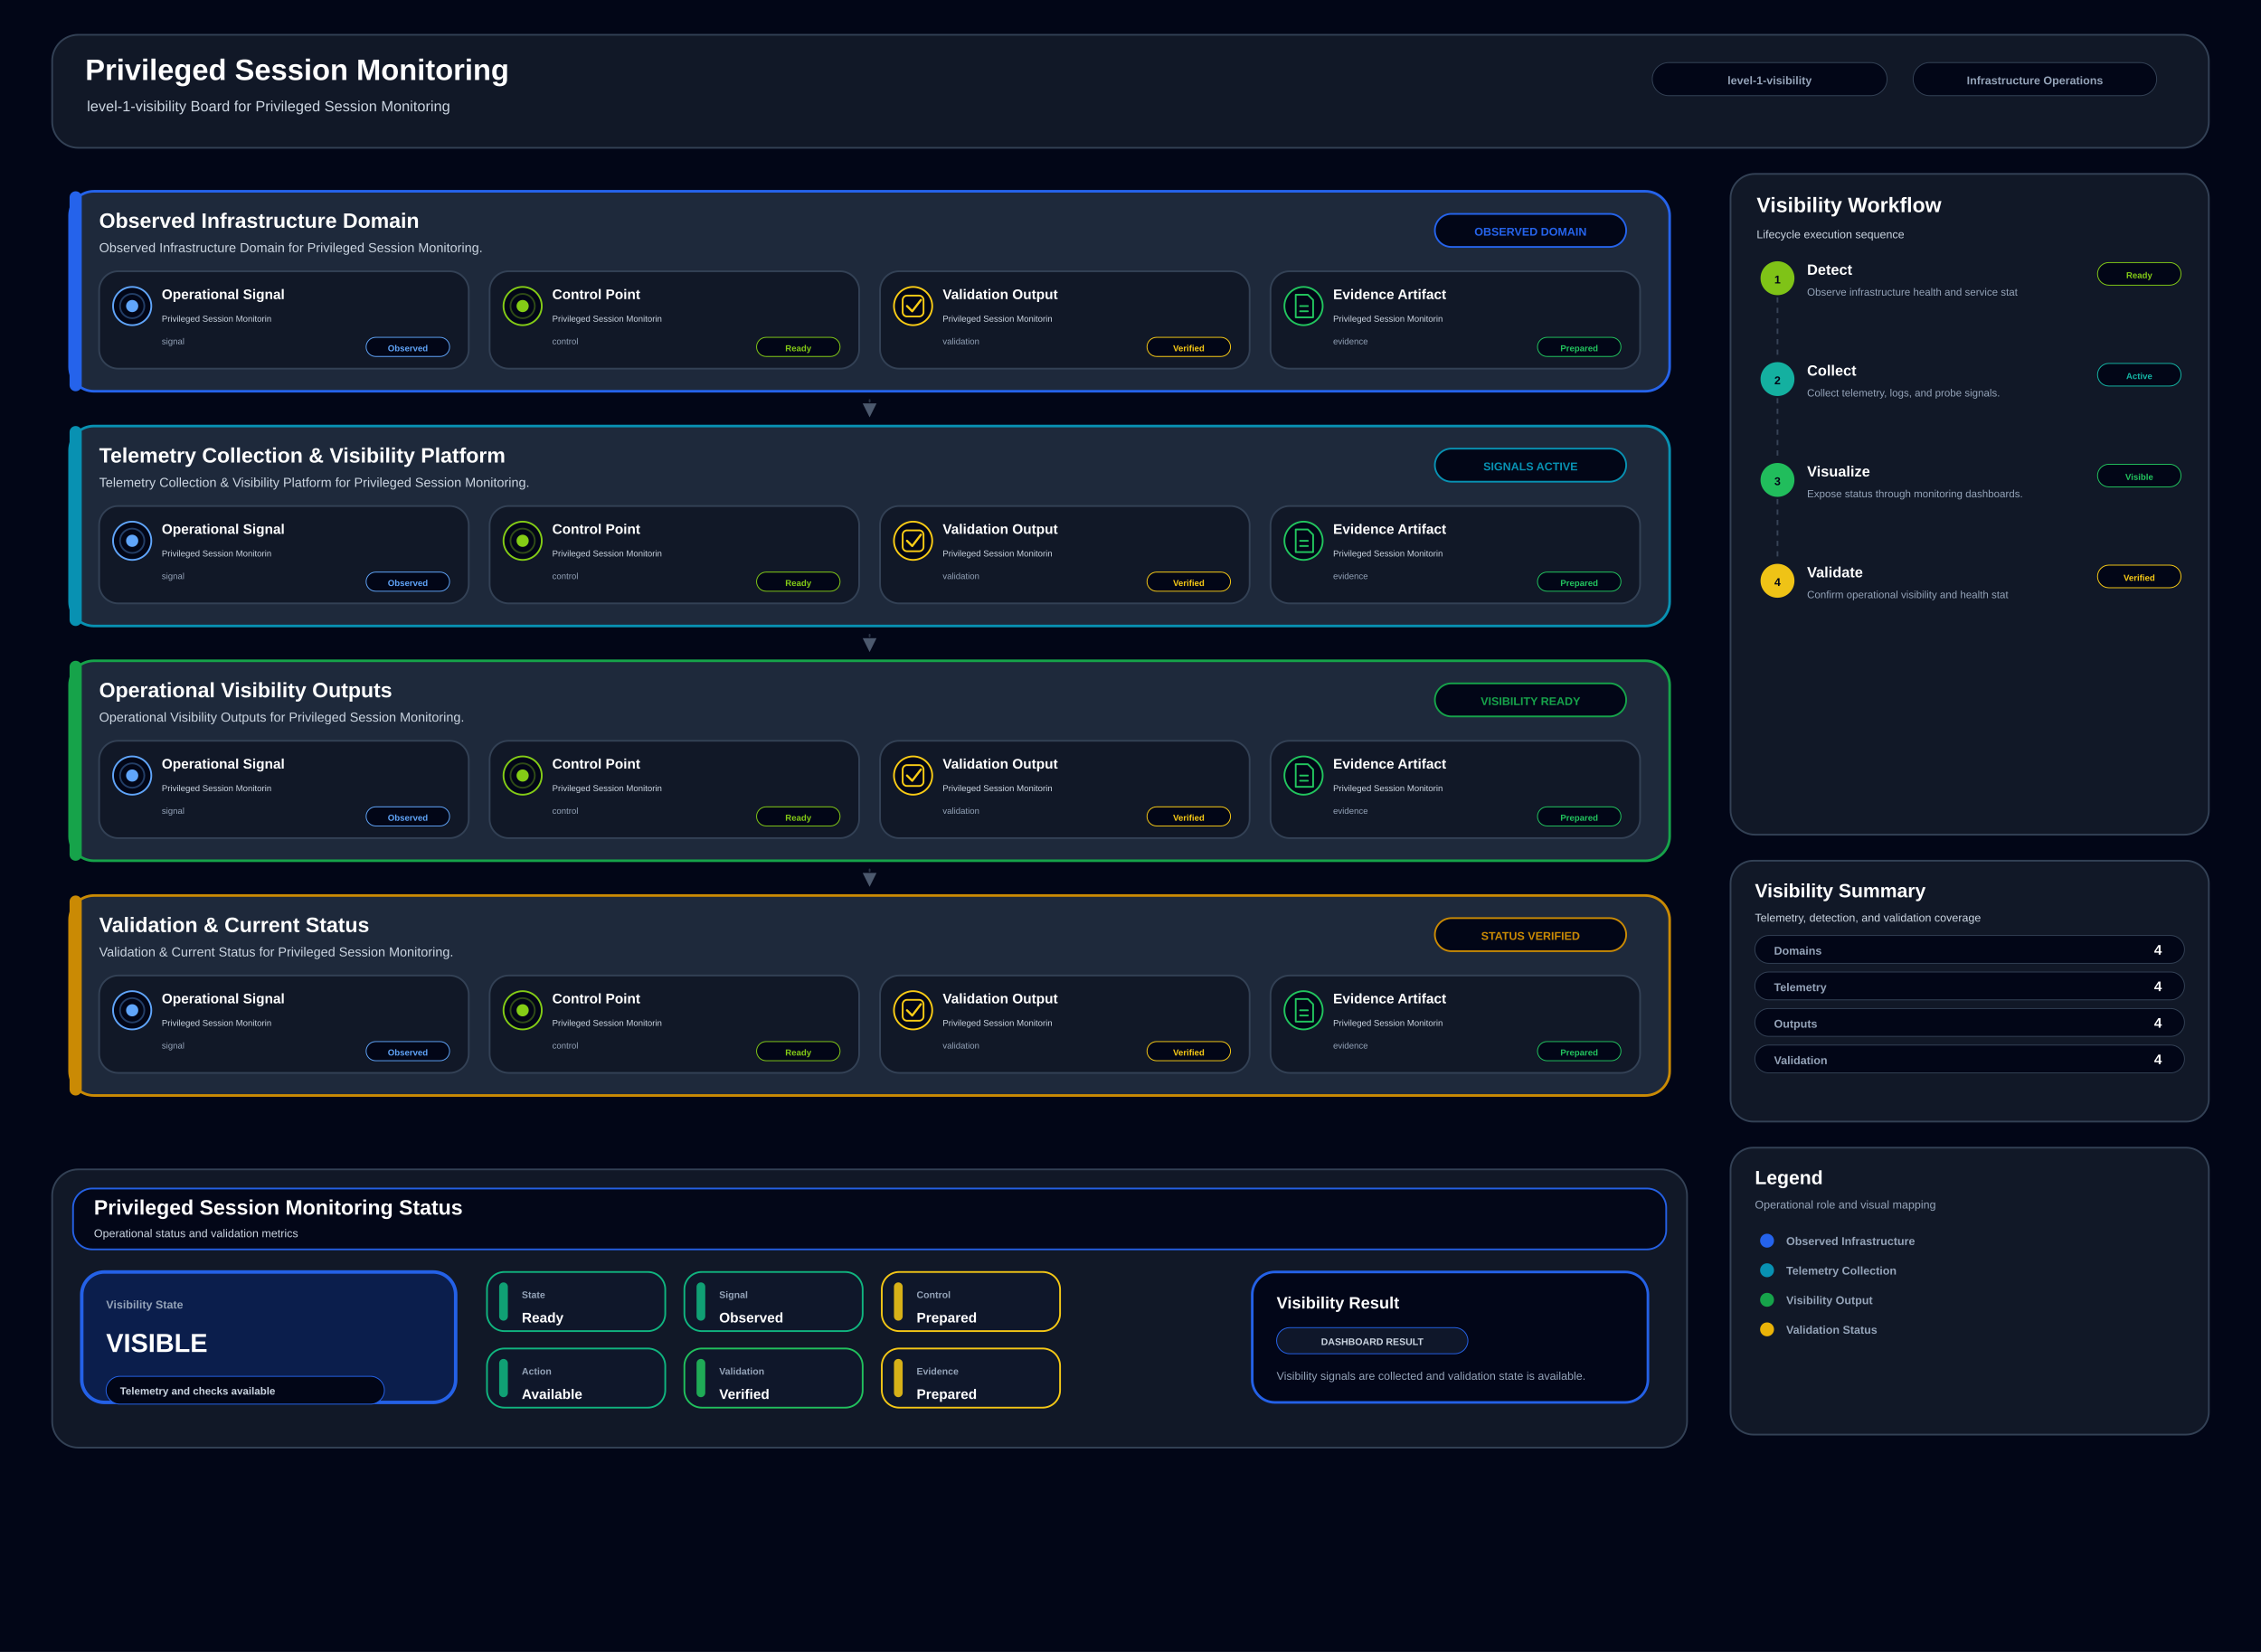
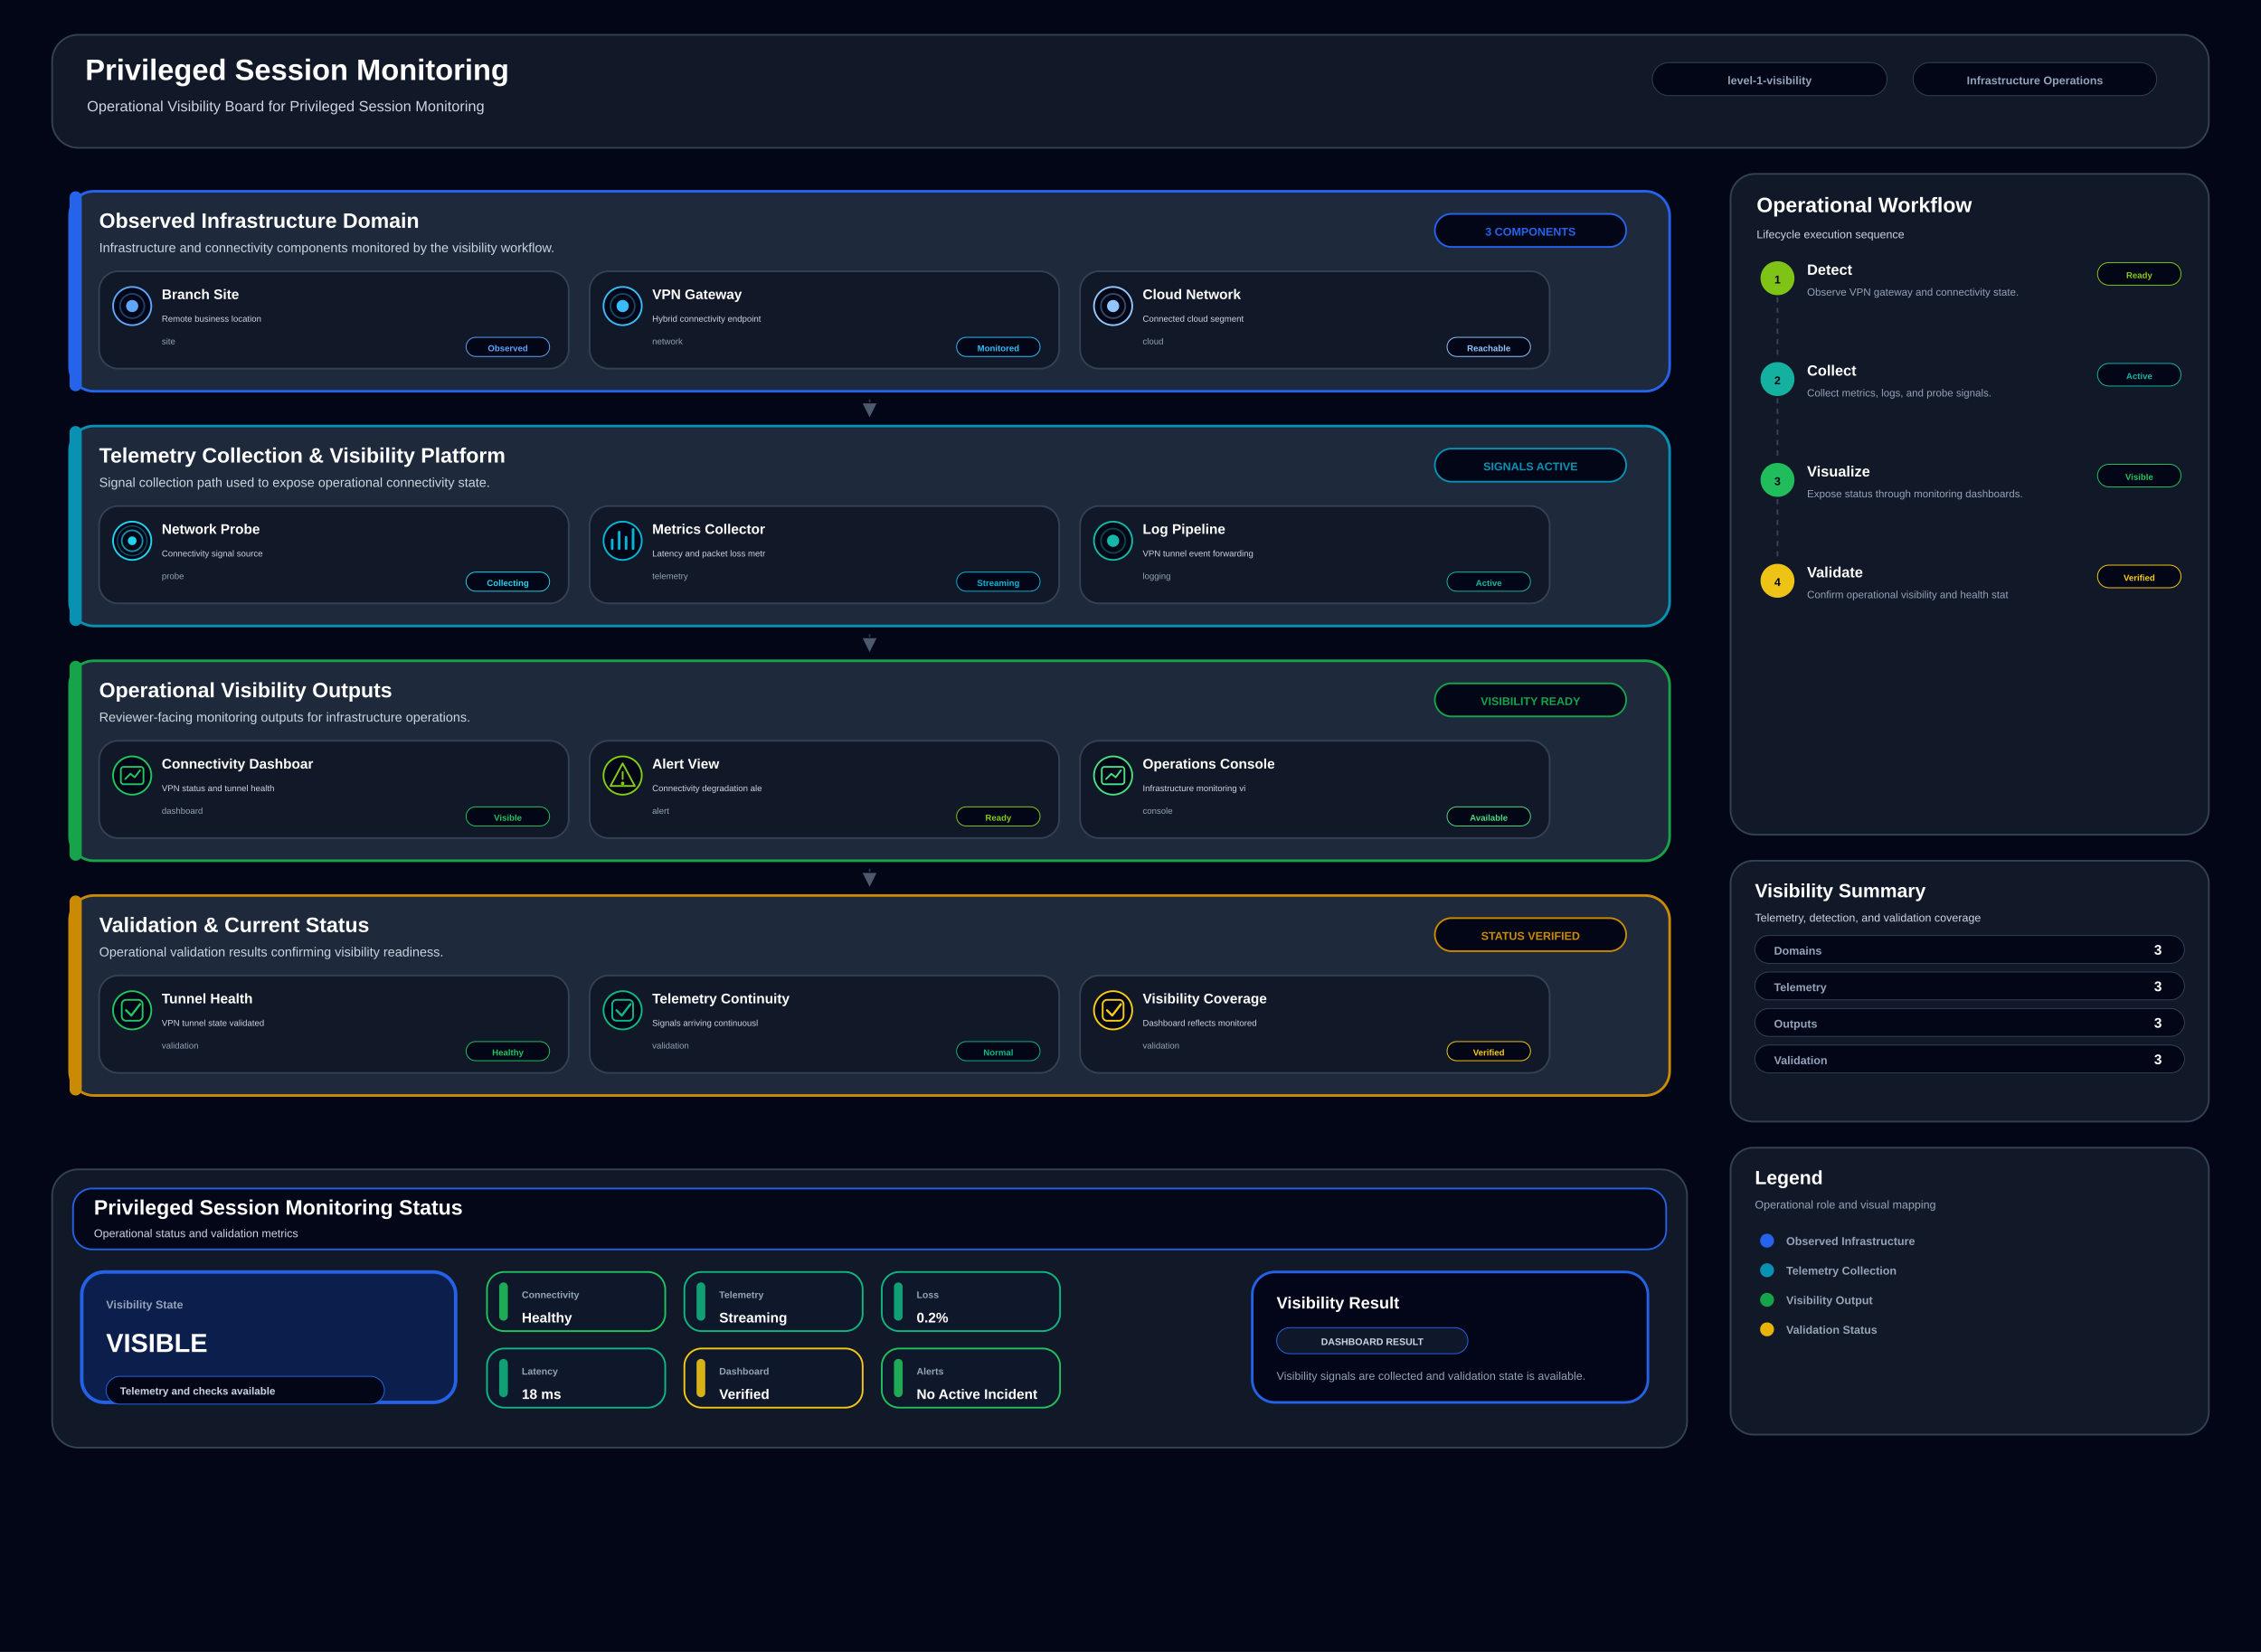
<svg xmlns="http://www.w3.org/2000/svg" width="2600" height="1900" viewBox="0 0 2600 1900" font-family="Arial, Helvetica, sans-serif">
  <style>text { font-family: Arial, Helvetica, sans-serif; letter-spacing: normal; word-spacing: normal; text-rendering: optimizeLegibility; font-kerning: normal; }</style>
  <style>text { font-family: Arial, Helvetica, sans-serif; letter-spacing: normal; word-spacing: normal; text-rendering: optimizeLegibility; font-kerning: normal; }</style>
  <rect width="2600" height="1900" fill="#020617" />
  <rect x="60" y="40" width="2480" height="130" rx="30" fill="#111827" stroke="#334155" stroke-width="2" />
  <text x="98" y="92" fill="#ffffff" font-size="34" font-weight="bold">Privileged Session Monitoring</text>
-   <text x="100" y="128" fill="#cbd5e1" font-size="17">level-1-visibility Board for Privileged Session Monitoring</text>
+   <text x="100" y="128" fill="#cbd5e1" font-size="17">Operational Visibility Board for Privileged Session Monitoring</text>
  <rect x="1900" y="72" width="270" height="38" rx="19" fill="#020617" stroke="#334155" stroke-width="1" />
  <text x="2035" y="97" fill="#94a3b8" font-size="13" text-anchor="middle" font-weight="bold">level-1-visibility</text>
  <rect x="2200" y="72" width="280" height="38" rx="19" fill="#020617" stroke="#334155" stroke-width="1" />
  <text x="2340" y="97" fill="#94a3b8" font-size="13" text-anchor="middle" font-weight="bold">Infrastructure Operations</text>
  <rect x="80" y="220" width="1840" height="230" rx="28" fill="#1e293b" stroke="#2563eb" stroke-width="3" />
  <rect x="80" y="220" width="14" height="230" rx="7" fill="#2563eb" />
  <text x="114" y="262" fill="#ffffff" font-size="24" font-weight="bold">Observed Infrastructure Domain</text>
-   <text x="114" y="290" fill="#cbd5e1" font-size="15">Observed Infrastructure Domain for Privileged Session Monitoring.</text>
+   <text x="114" y="290" fill="#cbd5e1" font-size="15">Infrastructure and connectivity components monitored by the visibility workflow.</text>
  <rect x="1650" y="246" width="220" height="38" rx="19" fill="#020617" stroke="#2563eb" stroke-width="2" />
-   <text x="1760" y="271" fill="#2563eb" font-size="13" text-anchor="middle" font-weight="bold">OBSERVED DOMAIN</text>
-   <rect x="114" y="312" width="425" height="112" rx="22" fill="#111827" stroke="#334155" stroke-width="2" />
+   <text x="1760" y="271" fill="#2563eb" font-size="13" text-anchor="middle" font-weight="bold">3 COMPONENTS</text>
+   <rect x="114" y="312" width="540" height="112" rx="22" fill="#111827" stroke="#334155" stroke-width="2" />
  <circle cx="152" cy="352" r="22" fill="#020617" stroke="#60a5fa" stroke-width="2" />
  <circle cx="152" cy="352" r="7" fill="#60a5fa" />
  <circle cx="152" cy="352" r="14" fill="none" stroke="#60a5fa" stroke-width="2" opacity="0.35" />
-   <text x="186" y="344" fill="#ffffff" font-size="16" font-weight="bold">Operational Signal</text>
-   <text x="186" y="370" fill="#cbd5e1" font-size="10">Privileged Session Monitorin</text>
-   <text x="186" y="396" fill="#94a3b8" font-size="10">signal</text>
-   <rect x="421" y="388" width="96" height="22" rx="11" fill="#020617" stroke="#60a5fa" stroke-width="1" />
-   <text x="469" y="404" fill="#60a5fa" font-size="10" text-anchor="middle" font-weight="bold">Observed</text>
-   <rect x="563" y="312" width="425" height="112" rx="22" fill="#111827" stroke="#334155" stroke-width="2" />
-   <circle cx="601" cy="352" r="22" fill="#020617" stroke="#84cc16" stroke-width="2" />
-   <circle cx="601" cy="352" r="7" fill="#84cc16" />
-   <circle cx="601" cy="352" r="14" fill="none" stroke="#84cc16" stroke-width="2" opacity="0.35" />
-   <text x="635" y="344" fill="#ffffff" font-size="16" font-weight="bold">Control Point</text>
-   <text x="635" y="370" fill="#cbd5e1" font-size="10">Privileged Session Monitorin</text>
-   <text x="635" y="396" fill="#94a3b8" font-size="10">control</text>
-   <rect x="870" y="388" width="96" height="22" rx="11" fill="#020617" stroke="#84cc16" stroke-width="1" />
-   <text x="918" y="404" fill="#84cc16" font-size="10" text-anchor="middle" font-weight="bold">Ready</text>
-   <rect x="1012" y="312" width="425" height="112" rx="22" fill="#111827" stroke="#334155" stroke-width="2" />
-   <circle cx="1050" cy="352" r="22" fill="#020617" stroke="#facc15" stroke-width="2" />
-   <rect x="1038" y="340" width="24" height="24" rx="5" fill="none" stroke="#facc15" stroke-width="2" />
-   <polyline points="1043,352 1049,358 1059,345" fill="none" stroke="#facc15" stroke-width="2.5" stroke-linecap="round" stroke-linejoin="round" />
-   <text x="1084" y="344" fill="#ffffff" font-size="16" font-weight="bold">Validation Output</text>
-   <text x="1084" y="370" fill="#cbd5e1" font-size="10">Privileged Session Monitorin</text>
-   <text x="1084" y="396" fill="#94a3b8" font-size="10">validation</text>
-   <rect x="1319" y="388" width="96" height="22" rx="11" fill="#020617" stroke="#facc15" stroke-width="1" />
-   <text x="1367" y="404" fill="#facc15" font-size="10" text-anchor="middle" font-weight="bold">Verified</text>
-   <rect x="1461" y="312" width="425" height="112" rx="22" fill="#111827" stroke="#334155" stroke-width="2" />
-   <circle cx="1499" cy="352" r="22" fill="#020617" stroke="#22c55e" stroke-width="2" />
-   <polygon points="1490,339 1504,339 1510,345 1510,365 1490,365" fill="none" stroke="#22c55e" stroke-width="2" stroke-linejoin="round" />
-   <line x1="1495" y1="352" x2="1504" y2="352" stroke="#22c55e" stroke-width="2" stroke-linecap="round" />
-   <line x1="1495" y1="358" x2="1504" y2="358" stroke="#22c55e" stroke-width="2" stroke-linecap="round" />
-   <text x="1533" y="344" fill="#ffffff" font-size="16" font-weight="bold">Evidence Artifact</text>
-   <text x="1533" y="370" fill="#cbd5e1" font-size="10">Privileged Session Monitorin</text>
-   <text x="1533" y="396" fill="#94a3b8" font-size="10">evidence</text>
-   <rect x="1768" y="388" width="96" height="22" rx="11" fill="#020617" stroke="#22c55e" stroke-width="1" />
-   <text x="1816" y="404" fill="#22c55e" font-size="10" text-anchor="middle" font-weight="bold">Prepared</text>
+   <text x="186" y="344" fill="#ffffff" font-size="16" font-weight="bold">Branch Site</text>
+   <text x="186" y="370" fill="#cbd5e1" font-size="10">Remote business location</text>
+   <text x="186" y="396" fill="#94a3b8" font-size="10">site</text>
+   <rect x="536" y="388" width="96" height="22" rx="11" fill="#020617" stroke="#60a5fa" stroke-width="1" />
+   <text x="584" y="404" fill="#60a5fa" font-size="10" text-anchor="middle" font-weight="bold">Observed</text>
+   <rect x="678" y="312" width="540" height="112" rx="22" fill="#111827" stroke="#334155" stroke-width="2" />
+   <circle cx="716" cy="352" r="22" fill="#020617" stroke="#38bdf8" stroke-width="2" />
+   <circle cx="716" cy="352" r="7" fill="#38bdf8" />
+   <circle cx="716" cy="352" r="14" fill="none" stroke="#38bdf8" stroke-width="2" opacity="0.35" />
+   <text x="750" y="344" fill="#ffffff" font-size="16" font-weight="bold">VPN Gateway</text>
+   <text x="750" y="370" fill="#cbd5e1" font-size="10">Hybrid connectivity endpoint</text>
+   <text x="750" y="396" fill="#94a3b8" font-size="10">network</text>
+   <rect x="1100" y="388" width="96" height="22" rx="11" fill="#020617" stroke="#38bdf8" stroke-width="1" />
+   <text x="1148" y="404" fill="#38bdf8" font-size="10" text-anchor="middle" font-weight="bold">Monitored</text>
+   <rect x="1242" y="312" width="540" height="112" rx="22" fill="#111827" stroke="#334155" stroke-width="2" />
+   <circle cx="1280" cy="352" r="22" fill="#020617" stroke="#93c5fd" stroke-width="2" />
+   <circle cx="1280" cy="352" r="7" fill="#93c5fd" />
+   <circle cx="1280" cy="352" r="14" fill="none" stroke="#93c5fd" stroke-width="2" opacity="0.35" />
+   <text x="1314" y="344" fill="#ffffff" font-size="16" font-weight="bold">Cloud Network</text>
+   <text x="1314" y="370" fill="#cbd5e1" font-size="10">Connected cloud segment</text>
+   <text x="1314" y="396" fill="#94a3b8" font-size="10">cloud</text>
+   <rect x="1664" y="388" width="96" height="22" rx="11" fill="#020617" stroke="#93c5fd" stroke-width="1" />
+   <text x="1712" y="404" fill="#93c5fd" font-size="10" text-anchor="middle" font-weight="bold">Reachable</text>
  <rect x="80" y="490" width="1840" height="230" rx="28" fill="#1e293b" stroke="#0891b2" stroke-width="3" />
  <rect x="80" y="490" width="14" height="230" rx="7" fill="#0891b2" />
  <text x="114" y="532" fill="#ffffff" font-size="24" font-weight="bold">Telemetry Collection &amp; Visibility Platform</text>
-   <text x="114" y="560" fill="#cbd5e1" font-size="15">Telemetry Collection &amp; Visibility Platform for Privileged Session Monitoring.</text>
+   <text x="114" y="560" fill="#cbd5e1" font-size="15">Signal collection path used to expose operational connectivity state.</text>
  <rect x="1650" y="516" width="220" height="38" rx="19" fill="#020617" stroke="#0891b2" stroke-width="2" />
  <text x="1760" y="541" fill="#0891b2" font-size="13" text-anchor="middle" font-weight="bold">SIGNALS ACTIVE</text>
-   <rect x="114" y="582" width="425" height="112" rx="22" fill="#111827" stroke="#334155" stroke-width="2" />
-   <circle cx="152" cy="622" r="22" fill="#020617" stroke="#60a5fa" stroke-width="2" />
-   <circle cx="152" cy="622" r="7" fill="#60a5fa" />
-   <circle cx="152" cy="622" r="14" fill="none" stroke="#60a5fa" stroke-width="2" opacity="0.35" />
-   <text x="186" y="614" fill="#ffffff" font-size="16" font-weight="bold">Operational Signal</text>
-   <text x="186" y="640" fill="#cbd5e1" font-size="10">Privileged Session Monitorin</text>
-   <text x="186" y="666" fill="#94a3b8" font-size="10">signal</text>
-   <rect x="421" y="658" width="96" height="22" rx="11" fill="#020617" stroke="#60a5fa" stroke-width="1" />
-   <text x="469" y="674" fill="#60a5fa" font-size="10" text-anchor="middle" font-weight="bold">Observed</text>
-   <rect x="563" y="582" width="425" height="112" rx="22" fill="#111827" stroke="#334155" stroke-width="2" />
-   <circle cx="601" cy="622" r="22" fill="#020617" stroke="#84cc16" stroke-width="2" />
-   <circle cx="601" cy="622" r="7" fill="#84cc16" />
-   <circle cx="601" cy="622" r="14" fill="none" stroke="#84cc16" stroke-width="2" opacity="0.35" />
-   <text x="635" y="614" fill="#ffffff" font-size="16" font-weight="bold">Control Point</text>
-   <text x="635" y="640" fill="#cbd5e1" font-size="10">Privileged Session Monitorin</text>
-   <text x="635" y="666" fill="#94a3b8" font-size="10">control</text>
-   <rect x="870" y="658" width="96" height="22" rx="11" fill="#020617" stroke="#84cc16" stroke-width="1" />
-   <text x="918" y="674" fill="#84cc16" font-size="10" text-anchor="middle" font-weight="bold">Ready</text>
-   <rect x="1012" y="582" width="425" height="112" rx="22" fill="#111827" stroke="#334155" stroke-width="2" />
-   <circle cx="1050" cy="622" r="22" fill="#020617" stroke="#facc15" stroke-width="2" />
-   <rect x="1038" y="610" width="24" height="24" rx="5" fill="none" stroke="#facc15" stroke-width="2" />
-   <polyline points="1043,622 1049,628 1059,615" fill="none" stroke="#facc15" stroke-width="2.5" stroke-linecap="round" stroke-linejoin="round" />
-   <text x="1084" y="614" fill="#ffffff" font-size="16" font-weight="bold">Validation Output</text>
-   <text x="1084" y="640" fill="#cbd5e1" font-size="10">Privileged Session Monitorin</text>
-   <text x="1084" y="666" fill="#94a3b8" font-size="10">validation</text>
-   <rect x="1319" y="658" width="96" height="22" rx="11" fill="#020617" stroke="#facc15" stroke-width="1" />
-   <text x="1367" y="674" fill="#facc15" font-size="10" text-anchor="middle" font-weight="bold">Verified</text>
-   <rect x="1461" y="582" width="425" height="112" rx="22" fill="#111827" stroke="#334155" stroke-width="2" />
-   <circle cx="1499" cy="622" r="22" fill="#020617" stroke="#22c55e" stroke-width="2" />
-   <polygon points="1490,609 1504,609 1510,615 1510,635 1490,635" fill="none" stroke="#22c55e" stroke-width="2" stroke-linejoin="round" />
-   <line x1="1495" y1="622" x2="1504" y2="622" stroke="#22c55e" stroke-width="2" stroke-linecap="round" />
-   <line x1="1495" y1="628" x2="1504" y2="628" stroke="#22c55e" stroke-width="2" stroke-linecap="round" />
-   <text x="1533" y="614" fill="#ffffff" font-size="16" font-weight="bold">Evidence Artifact</text>
-   <text x="1533" y="640" fill="#cbd5e1" font-size="10">Privileged Session Monitorin</text>
-   <text x="1533" y="666" fill="#94a3b8" font-size="10">evidence</text>
-   <rect x="1768" y="658" width="96" height="22" rx="11" fill="#020617" stroke="#22c55e" stroke-width="1" />
-   <text x="1816" y="674" fill="#22c55e" font-size="10" text-anchor="middle" font-weight="bold">Prepared</text>
+   <rect x="114" y="582" width="540" height="112" rx="22" fill="#111827" stroke="#334155" stroke-width="2" />
+   <circle cx="152" cy="622" r="22" fill="#020617" stroke="#22d3ee" stroke-width="2" />
+   <circle cx="152" cy="622" r="5" fill="#22d3ee" />
+   <circle cx="152" cy="622" r="12" fill="none" stroke="#22d3ee" stroke-width="2" opacity="0.65" />
+   <circle cx="152" cy="622" r="17" fill="none" stroke="#22d3ee" stroke-width="1.5" opacity="0.35" />
+   <text x="186" y="614" fill="#ffffff" font-size="16" font-weight="bold">Network Probe</text>
+   <text x="186" y="640" fill="#cbd5e1" font-size="10">Connectivity signal source</text>
+   <text x="186" y="666" fill="#94a3b8" font-size="10">probe</text>
+   <rect x="536" y="658" width="96" height="22" rx="11" fill="#020617" stroke="#22d3ee" stroke-width="1" />
+   <text x="584" y="674" fill="#22d3ee" font-size="10" text-anchor="middle" font-weight="bold">Collecting</text>
+   <rect x="678" y="582" width="540" height="112" rx="22" fill="#111827" stroke="#334155" stroke-width="2" />
+   <circle cx="716" cy="622" r="22" fill="#020617" stroke="#06b6d4" stroke-width="2" />
+   <line x1="704" y1="631" x2="704" y2="621" stroke="#06b6d4" stroke-width="3" stroke-linecap="round" />
+   <line x1="712" y1="631" x2="712" y2="612" stroke="#06b6d4" stroke-width="3" stroke-linecap="round" />
+   <line x1="720" y1="631" x2="720" y2="618" stroke="#06b6d4" stroke-width="3" stroke-linecap="round" />
+   <line x1="728" y1="631" x2="728" y2="609" stroke="#06b6d4" stroke-width="3" stroke-linecap="round" />
+   <text x="750" y="614" fill="#ffffff" font-size="16" font-weight="bold">Metrics Collector</text>
+   <text x="750" y="640" fill="#cbd5e1" font-size="10">Latency and packet loss metr</text>
+   <text x="750" y="666" fill="#94a3b8" font-size="10">telemetry</text>
+   <rect x="1100" y="658" width="96" height="22" rx="11" fill="#020617" stroke="#06b6d4" stroke-width="1" />
+   <text x="1148" y="674" fill="#06b6d4" font-size="10" text-anchor="middle" font-weight="bold">Streaming</text>
+   <rect x="1242" y="582" width="540" height="112" rx="22" fill="#111827" stroke="#334155" stroke-width="2" />
+   <circle cx="1280" cy="622" r="22" fill="#020617" stroke="#14b8a6" stroke-width="2" />
+   <circle cx="1280" cy="622" r="7" fill="#14b8a6" />
+   <circle cx="1280" cy="622" r="14" fill="none" stroke="#14b8a6" stroke-width="2" opacity="0.35" />
+   <text x="1314" y="614" fill="#ffffff" font-size="16" font-weight="bold">Log Pipeline</text>
+   <text x="1314" y="640" fill="#cbd5e1" font-size="10">VPN tunnel event forwarding</text>
+   <text x="1314" y="666" fill="#94a3b8" font-size="10">logging</text>
+   <rect x="1664" y="658" width="96" height="22" rx="11" fill="#020617" stroke="#14b8a6" stroke-width="1" />
+   <text x="1712" y="674" fill="#14b8a6" font-size="10" text-anchor="middle" font-weight="bold">Active</text>
  <rect x="80" y="760" width="1840" height="230" rx="28" fill="#1e293b" stroke="#16a34a" stroke-width="3" />
  <rect x="80" y="760" width="14" height="230" rx="7" fill="#16a34a" />
  <text x="114" y="802" fill="#ffffff" font-size="24" font-weight="bold">Operational Visibility Outputs</text>
-   <text x="114" y="830" fill="#cbd5e1" font-size="15">Operational Visibility Outputs for Privileged Session Monitoring.</text>
+   <text x="114" y="830" fill="#cbd5e1" font-size="15">Reviewer-facing monitoring outputs for infrastructure operations.</text>
  <rect x="1650" y="786" width="220" height="38" rx="19" fill="#020617" stroke="#16a34a" stroke-width="2" />
  <text x="1760" y="811" fill="#16a34a" font-size="13" text-anchor="middle" font-weight="bold">VISIBILITY READY</text>
-   <rect x="114" y="852" width="425" height="112" rx="22" fill="#111827" stroke="#334155" stroke-width="2" />
-   <circle cx="152" cy="892" r="22" fill="#020617" stroke="#60a5fa" stroke-width="2" />
-   <circle cx="152" cy="892" r="7" fill="#60a5fa" />
-   <circle cx="152" cy="892" r="14" fill="none" stroke="#60a5fa" stroke-width="2" opacity="0.35" />
-   <text x="186" y="884" fill="#ffffff" font-size="16" font-weight="bold">Operational Signal</text>
-   <text x="186" y="910" fill="#cbd5e1" font-size="10">Privileged Session Monitorin</text>
-   <text x="186" y="936" fill="#94a3b8" font-size="10">signal</text>
-   <rect x="421" y="928" width="96" height="22" rx="11" fill="#020617" stroke="#60a5fa" stroke-width="1" />
-   <text x="469" y="944" fill="#60a5fa" font-size="10" text-anchor="middle" font-weight="bold">Observed</text>
-   <rect x="563" y="852" width="425" height="112" rx="22" fill="#111827" stroke="#334155" stroke-width="2" />
-   <circle cx="601" cy="892" r="22" fill="#020617" stroke="#84cc16" stroke-width="2" />
-   <circle cx="601" cy="892" r="7" fill="#84cc16" />
-   <circle cx="601" cy="892" r="14" fill="none" stroke="#84cc16" stroke-width="2" opacity="0.35" />
-   <text x="635" y="884" fill="#ffffff" font-size="16" font-weight="bold">Control Point</text>
-   <text x="635" y="910" fill="#cbd5e1" font-size="10">Privileged Session Monitorin</text>
-   <text x="635" y="936" fill="#94a3b8" font-size="10">control</text>
-   <rect x="870" y="928" width="96" height="22" rx="11" fill="#020617" stroke="#84cc16" stroke-width="1" />
-   <text x="918" y="944" fill="#84cc16" font-size="10" text-anchor="middle" font-weight="bold">Ready</text>
-   <rect x="1012" y="852" width="425" height="112" rx="22" fill="#111827" stroke="#334155" stroke-width="2" />
-   <circle cx="1050" cy="892" r="22" fill="#020617" stroke="#facc15" stroke-width="2" />
-   <rect x="1038" y="880" width="24" height="24" rx="5" fill="none" stroke="#facc15" stroke-width="2" />
-   <polyline points="1043,892 1049,898 1059,885" fill="none" stroke="#facc15" stroke-width="2.5" stroke-linecap="round" stroke-linejoin="round" />
-   <text x="1084" y="884" fill="#ffffff" font-size="16" font-weight="bold">Validation Output</text>
-   <text x="1084" y="910" fill="#cbd5e1" font-size="10">Privileged Session Monitorin</text>
-   <text x="1084" y="936" fill="#94a3b8" font-size="10">validation</text>
-   <rect x="1319" y="928" width="96" height="22" rx="11" fill="#020617" stroke="#facc15" stroke-width="1" />
-   <text x="1367" y="944" fill="#facc15" font-size="10" text-anchor="middle" font-weight="bold">Verified</text>
-   <rect x="1461" y="852" width="425" height="112" rx="22" fill="#111827" stroke="#334155" stroke-width="2" />
-   <circle cx="1499" cy="892" r="22" fill="#020617" stroke="#22c55e" stroke-width="2" />
-   <polygon points="1490,879 1504,879 1510,885 1510,905 1490,905" fill="none" stroke="#22c55e" stroke-width="2" stroke-linejoin="round" />
-   <line x1="1495" y1="892" x2="1504" y2="892" stroke="#22c55e" stroke-width="2" stroke-linecap="round" />
-   <line x1="1495" y1="898" x2="1504" y2="898" stroke="#22c55e" stroke-width="2" stroke-linecap="round" />
-   <text x="1533" y="884" fill="#ffffff" font-size="16" font-weight="bold">Evidence Artifact</text>
-   <text x="1533" y="910" fill="#cbd5e1" font-size="10">Privileged Session Monitorin</text>
-   <text x="1533" y="936" fill="#94a3b8" font-size="10">evidence</text>
-   <rect x="1768" y="928" width="96" height="22" rx="11" fill="#020617" stroke="#22c55e" stroke-width="1" />
-   <text x="1816" y="944" fill="#22c55e" font-size="10" text-anchor="middle" font-weight="bold">Prepared</text>
+   <rect x="114" y="852" width="540" height="112" rx="22" fill="#111827" stroke="#334155" stroke-width="2" />
+   <circle cx="152" cy="892" r="22" fill="#020617" stroke="#22c55e" stroke-width="2" />
+   <rect x="139" y="882" width="26" height="20" rx="3" fill="none" stroke="#22c55e" stroke-width="2" />
+   <polyline points="144,896 150,890 155,894 161,886" fill="none" stroke="#22c55e" stroke-width="2" stroke-linecap="round" stroke-linejoin="round" />
+   <text x="186" y="884" fill="#ffffff" font-size="16" font-weight="bold">Connectivity Dashboar</text>
+   <text x="186" y="910" fill="#cbd5e1" font-size="10">VPN status and tunnel health</text>
+   <text x="186" y="936" fill="#94a3b8" font-size="10">dashboard</text>
+   <rect x="536" y="928" width="96" height="22" rx="11" fill="#020617" stroke="#22c55e" stroke-width="1" />
+   <text x="584" y="944" fill="#22c55e" font-size="10" text-anchor="middle" font-weight="bold">Visible</text>
+   <rect x="678" y="852" width="540" height="112" rx="22" fill="#111827" stroke="#334155" stroke-width="2" />
+   <circle cx="716" cy="892" r="22" fill="#020617" stroke="#84cc16" stroke-width="2" />
+   <polygon points="716,878 730,904 702,904" fill="none" stroke="#84cc16" stroke-width="2" stroke-linejoin="round" />
+   <line x1="716" y1="888" x2="716" y2="896" stroke="#84cc16" stroke-width="2" stroke-linecap="round" />
+   <circle cx="716" cy="901" r="2" fill="#84cc16" />
+   <text x="750" y="884" fill="#ffffff" font-size="16" font-weight="bold">Alert View</text>
+   <text x="750" y="910" fill="#cbd5e1" font-size="10">Connectivity degradation ale</text>
+   <text x="750" y="936" fill="#94a3b8" font-size="10">alert</text>
+   <rect x="1100" y="928" width="96" height="22" rx="11" fill="#020617" stroke="#84cc16" stroke-width="1" />
+   <text x="1148" y="944" fill="#84cc16" font-size="10" text-anchor="middle" font-weight="bold">Ready</text>
+   <rect x="1242" y="852" width="540" height="112" rx="22" fill="#111827" stroke="#334155" stroke-width="2" />
+   <circle cx="1280" cy="892" r="22" fill="#020617" stroke="#4ade80" stroke-width="2" />
+   <rect x="1267" y="882" width="26" height="20" rx="3" fill="none" stroke="#4ade80" stroke-width="2" />
+   <polyline points="1272,896 1278,890 1283,894 1289,886" fill="none" stroke="#4ade80" stroke-width="2" stroke-linecap="round" stroke-linejoin="round" />
+   <text x="1314" y="884" fill="#ffffff" font-size="16" font-weight="bold">Operations Console</text>
+   <text x="1314" y="910" fill="#cbd5e1" font-size="10">Infrastructure monitoring vi</text>
+   <text x="1314" y="936" fill="#94a3b8" font-size="10">console</text>
+   <rect x="1664" y="928" width="96" height="22" rx="11" fill="#020617" stroke="#4ade80" stroke-width="1" />
+   <text x="1712" y="944" fill="#4ade80" font-size="10" text-anchor="middle" font-weight="bold">Available</text>
  <rect x="80" y="1030" width="1840" height="230" rx="28" fill="#1e293b" stroke="#ca8a04" stroke-width="3" />
  <rect x="80" y="1030" width="14" height="230" rx="7" fill="#ca8a04" />
  <text x="114" y="1072" fill="#ffffff" font-size="24" font-weight="bold">Validation &amp; Current Status</text>
-   <text x="114" y="1100" fill="#cbd5e1" font-size="15">Validation &amp; Current Status for Privileged Session Monitoring.</text>
+   <text x="114" y="1100" fill="#cbd5e1" font-size="15">Operational validation results confirming visibility readiness.</text>
  <rect x="1650" y="1056" width="220" height="38" rx="19" fill="#020617" stroke="#ca8a04" stroke-width="2" />
  <text x="1760" y="1081" fill="#ca8a04" font-size="13" text-anchor="middle" font-weight="bold">STATUS VERIFIED</text>
-   <rect x="114" y="1122" width="425" height="112" rx="22" fill="#111827" stroke="#334155" stroke-width="2" />
-   <circle cx="152" cy="1162" r="22" fill="#020617" stroke="#60a5fa" stroke-width="2" />
-   <circle cx="152" cy="1162" r="7" fill="#60a5fa" />
-   <circle cx="152" cy="1162" r="14" fill="none" stroke="#60a5fa" stroke-width="2" opacity="0.35" />
-   <text x="186" y="1154" fill="#ffffff" font-size="16" font-weight="bold">Operational Signal</text>
-   <text x="186" y="1180" fill="#cbd5e1" font-size="10">Privileged Session Monitorin</text>
-   <text x="186" y="1206" fill="#94a3b8" font-size="10">signal</text>
-   <rect x="421" y="1198" width="96" height="22" rx="11" fill="#020617" stroke="#60a5fa" stroke-width="1" />
-   <text x="469" y="1214" fill="#60a5fa" font-size="10" text-anchor="middle" font-weight="bold">Observed</text>
-   <rect x="563" y="1122" width="425" height="112" rx="22" fill="#111827" stroke="#334155" stroke-width="2" />
-   <circle cx="601" cy="1162" r="22" fill="#020617" stroke="#84cc16" stroke-width="2" />
-   <circle cx="601" cy="1162" r="7" fill="#84cc16" />
-   <circle cx="601" cy="1162" r="14" fill="none" stroke="#84cc16" stroke-width="2" opacity="0.35" />
-   <text x="635" y="1154" fill="#ffffff" font-size="16" font-weight="bold">Control Point</text>
-   <text x="635" y="1180" fill="#cbd5e1" font-size="10">Privileged Session Monitorin</text>
-   <text x="635" y="1206" fill="#94a3b8" font-size="10">control</text>
-   <rect x="870" y="1198" width="96" height="22" rx="11" fill="#020617" stroke="#84cc16" stroke-width="1" />
-   <text x="918" y="1214" fill="#84cc16" font-size="10" text-anchor="middle" font-weight="bold">Ready</text>
-   <rect x="1012" y="1122" width="425" height="112" rx="22" fill="#111827" stroke="#334155" stroke-width="2" />
-   <circle cx="1050" cy="1162" r="22" fill="#020617" stroke="#facc15" stroke-width="2" />
-   <rect x="1038" y="1150" width="24" height="24" rx="5" fill="none" stroke="#facc15" stroke-width="2" />
-   <polyline points="1043,1162 1049,1168 1059,1155" fill="none" stroke="#facc15" stroke-width="2.5" stroke-linecap="round" stroke-linejoin="round" />
-   <text x="1084" y="1154" fill="#ffffff" font-size="16" font-weight="bold">Validation Output</text>
-   <text x="1084" y="1180" fill="#cbd5e1" font-size="10">Privileged Session Monitorin</text>
-   <text x="1084" y="1206" fill="#94a3b8" font-size="10">validation</text>
-   <rect x="1319" y="1198" width="96" height="22" rx="11" fill="#020617" stroke="#facc15" stroke-width="1" />
-   <text x="1367" y="1214" fill="#facc15" font-size="10" text-anchor="middle" font-weight="bold">Verified</text>
-   <rect x="1461" y="1122" width="425" height="112" rx="22" fill="#111827" stroke="#334155" stroke-width="2" />
-   <circle cx="1499" cy="1162" r="22" fill="#020617" stroke="#22c55e" stroke-width="2" />
-   <polygon points="1490,1149 1504,1149 1510,1155 1510,1175 1490,1175" fill="none" stroke="#22c55e" stroke-width="2" stroke-linejoin="round" />
-   <line x1="1495" y1="1162" x2="1504" y2="1162" stroke="#22c55e" stroke-width="2" stroke-linecap="round" />
-   <line x1="1495" y1="1168" x2="1504" y2="1168" stroke="#22c55e" stroke-width="2" stroke-linecap="round" />
-   <text x="1533" y="1154" fill="#ffffff" font-size="16" font-weight="bold">Evidence Artifact</text>
-   <text x="1533" y="1180" fill="#cbd5e1" font-size="10">Privileged Session Monitorin</text>
-   <text x="1533" y="1206" fill="#94a3b8" font-size="10">evidence</text>
-   <rect x="1768" y="1198" width="96" height="22" rx="11" fill="#020617" stroke="#22c55e" stroke-width="1" />
-   <text x="1816" y="1214" fill="#22c55e" font-size="10" text-anchor="middle" font-weight="bold">Prepared</text>
+   <rect x="114" y="1122" width="540" height="112" rx="22" fill="#111827" stroke="#334155" stroke-width="2" />
+   <circle cx="152" cy="1162" r="22" fill="#020617" stroke="#22c55e" stroke-width="2" />
+   <rect x="140" y="1150" width="24" height="24" rx="5" fill="none" stroke="#22c55e" stroke-width="2" />
+   <polyline points="145,1162 151,1168 161,1155" fill="none" stroke="#22c55e" stroke-width="2.5" stroke-linecap="round" stroke-linejoin="round" />
+   <text x="186" y="1154" fill="#ffffff" font-size="16" font-weight="bold">Tunnel Health</text>
+   <text x="186" y="1180" fill="#cbd5e1" font-size="10">VPN tunnel state validated</text>
+   <text x="186" y="1206" fill="#94a3b8" font-size="10">validation</text>
+   <rect x="536" y="1198" width="96" height="22" rx="11" fill="#020617" stroke="#22c55e" stroke-width="1" />
+   <text x="584" y="1214" fill="#22c55e" font-size="10" text-anchor="middle" font-weight="bold">Healthy</text>
+   <rect x="678" y="1122" width="540" height="112" rx="22" fill="#111827" stroke="#334155" stroke-width="2" />
+   <circle cx="716" cy="1162" r="22" fill="#020617" stroke="#10b981" stroke-width="2" />
+   <rect x="704" y="1150" width="24" height="24" rx="5" fill="none" stroke="#10b981" stroke-width="2" />
+   <polyline points="709,1162 715,1168 725,1155" fill="none" stroke="#10b981" stroke-width="2.5" stroke-linecap="round" stroke-linejoin="round" />
+   <text x="750" y="1154" fill="#ffffff" font-size="16" font-weight="bold">Telemetry Continuity</text>
+   <text x="750" y="1180" fill="#cbd5e1" font-size="10">Signals arriving continuousl</text>
+   <text x="750" y="1206" fill="#94a3b8" font-size="10">validation</text>
+   <rect x="1100" y="1198" width="96" height="22" rx="11" fill="#020617" stroke="#10b981" stroke-width="1" />
+   <text x="1148" y="1214" fill="#10b981" font-size="10" text-anchor="middle" font-weight="bold">Normal</text>
+   <rect x="1242" y="1122" width="540" height="112" rx="22" fill="#111827" stroke="#334155" stroke-width="2" />
+   <circle cx="1280" cy="1162" r="22" fill="#020617" stroke="#facc15" stroke-width="2" />
+   <rect x="1268" y="1150" width="24" height="24" rx="5" fill="none" stroke="#facc15" stroke-width="2" />
+   <polyline points="1273,1162 1279,1168 1289,1155" fill="none" stroke="#facc15" stroke-width="2.5" stroke-linecap="round" stroke-linejoin="round" />
+   <text x="1314" y="1154" fill="#ffffff" font-size="16" font-weight="bold">Visibility Coverage</text>
+   <text x="1314" y="1180" fill="#cbd5e1" font-size="10">Dashboard reflects monitored</text>
+   <text x="1314" y="1206" fill="#94a3b8" font-size="10">validation</text>
+   <rect x="1664" y="1198" width="96" height="22" rx="11" fill="#020617" stroke="#facc15" stroke-width="1" />
+   <text x="1712" y="1214" fill="#facc15" font-size="10" text-anchor="middle" font-weight="bold">Verified</text>
  <line x1="1000.0" y1="460" x2="1000.0" y2="462" stroke="#475569" stroke-width="2" stroke-linecap="round" stroke-dasharray="8 8" opacity="0.55" />
  <polygon points="992.0,464 1008.0,464 1000.0,480" fill="#64748b" opacity="0.75" />
  <line x1="1000.0" y1="730" x2="1000.0" y2="732" stroke="#475569" stroke-width="2" stroke-linecap="round" stroke-dasharray="8 8" opacity="0.55" />
  <polygon points="992.0,734 1008.0,734 1000.0,750" fill="#64748b" opacity="0.75" />
  <line x1="1000.0" y1="1000" x2="1000.0" y2="1002" stroke="#475569" stroke-width="2" stroke-linecap="round" stroke-dasharray="8 8" opacity="0.55" />
  <polygon points="992.0,1004 1008.0,1004 1000.0,1020" fill="#64748b" opacity="0.75" />
  <rect x="1990" y="200" width="550" height="760" rx="28" fill="#111827" stroke="#334155" stroke-width="2" />
-   <text x="2020" y="244" fill="#ffffff" font-size="24" font-weight="bold">Visibility Workflow</text>
+   <text x="2020" y="244" fill="#ffffff" font-size="24" font-weight="bold">Operational Workflow</text>
  <text x="2020" y="274" fill="#cbd5e1" font-size="13">Lifecycle execution sequence</text>
  <circle cx="2044" cy="320" r="18" fill="#84cc16" stroke="#84cc16" stroke-width="3" opacity="0.95" />
  <text x="2044" y="326" fill="#020617" font-size="13" text-anchor="middle" font-weight="bold">1</text>
  <text x="2078" y="316" fill="#ffffff" font-size="17" font-weight="bold">Detect</text>
-   <text x="2078" y="340" fill="#94a3b8" font-size="12">Observe infrastructure health and service stat</text>
+   <text x="2078" y="340" fill="#94a3b8" font-size="12">Observe VPN gateway and connectivity state.</text>
  <rect x="2412" y="302" width="96" height="26" rx="13" fill="#020617" stroke="#84cc16" stroke-width="1" />
  <text x="2460" y="320" fill="#84cc16" font-size="10" text-anchor="middle" font-weight="bold">Ready</text>
  <line x1="2044" y1="342" x2="2044" y2="412" stroke="#475569" stroke-width="2" stroke-dasharray="6 6" opacity="0.7" />
  <circle cx="2044" cy="436" r="18" fill="#14b8a6" stroke="#14b8a6" stroke-width="3" opacity="0.95" />
  <text x="2044" y="442" fill="#020617" font-size="13" text-anchor="middle" font-weight="bold">2</text>
  <text x="2078" y="432" fill="#ffffff" font-size="17" font-weight="bold">Collect</text>
-   <text x="2078" y="456" fill="#94a3b8" font-size="12">Collect telemetry, logs, and probe signals.</text>
+   <text x="2078" y="456" fill="#94a3b8" font-size="12">Collect metrics, logs, and probe signals.</text>
  <rect x="2412" y="418" width="96" height="26" rx="13" fill="#020617" stroke="#14b8a6" stroke-width="1" />
  <text x="2460" y="436" fill="#14b8a6" font-size="10" text-anchor="middle" font-weight="bold">Active</text>
  <line x1="2044" y1="458" x2="2044" y2="528" stroke="#475569" stroke-width="2" stroke-dasharray="6 6" opacity="0.7" />
  <circle cx="2044" cy="552" r="18" fill="#22c55e" stroke="#22c55e" stroke-width="3" opacity="0.95" />
  <text x="2044" y="558" fill="#020617" font-size="13" text-anchor="middle" font-weight="bold">3</text>
  <text x="2078" y="548" fill="#ffffff" font-size="17" font-weight="bold">Visualize</text>
  <text x="2078" y="572" fill="#94a3b8" font-size="12">Expose status through monitoring dashboards.</text>
  <rect x="2412" y="534" width="96" height="26" rx="13" fill="#020617" stroke="#22c55e" stroke-width="1" />
  <text x="2460" y="552" fill="#22c55e" font-size="10" text-anchor="middle" font-weight="bold">Visible</text>
  <line x1="2044" y1="574" x2="2044" y2="644" stroke="#475569" stroke-width="2" stroke-dasharray="6 6" opacity="0.7" />
  <circle cx="2044" cy="668" r="18" fill="#facc15" stroke="#facc15" stroke-width="3" opacity="0.95" />
  <text x="2044" y="674" fill="#020617" font-size="13" text-anchor="middle" font-weight="bold">4</text>
  <text x="2078" y="664" fill="#ffffff" font-size="17" font-weight="bold">Validate</text>
  <text x="2078" y="688" fill="#94a3b8" font-size="12">Confirm operational visibility and health stat</text>
  <rect x="2412" y="650" width="96" height="26" rx="13" fill="#020617" stroke="#facc15" stroke-width="1" />
  <text x="2460" y="668" fill="#facc15" font-size="10" text-anchor="middle" font-weight="bold">Verified</text>
  <rect x="1990" y="990" width="550" height="300" rx="26" fill="#111827" stroke="#334155" stroke-width="2" />
  <text x="2018" y="1032" fill="#ffffff" font-size="22" font-weight="bold">Visibility Summary</text>
  <text x="2018" y="1060" fill="#cbd5e1" font-size="13">Telemetry, detection, and validation coverage</text>
  <rect x="2018" y="1076" width="494" height="32" rx="16" fill="#020617" stroke="#334155" stroke-width="1" />
  <text x="2040" y="1098" fill="#94a3b8" font-size="13" font-weight="bold">Domains</text>
-   <text x="2486" y="1098" fill="#ffffff" font-size="16" text-anchor="end" font-weight="bold">4</text>
+   <text x="2486" y="1098" fill="#ffffff" font-size="16" text-anchor="end" font-weight="bold">3</text>
  <rect x="2018" y="1118" width="494" height="32" rx="16" fill="#020617" stroke="#334155" stroke-width="1" />
  <text x="2040" y="1140" fill="#94a3b8" font-size="13" font-weight="bold">Telemetry</text>
-   <text x="2486" y="1140" fill="#ffffff" font-size="16" text-anchor="end" font-weight="bold">4</text>
+   <text x="2486" y="1140" fill="#ffffff" font-size="16" text-anchor="end" font-weight="bold">3</text>
  <rect x="2018" y="1160" width="494" height="32" rx="16" fill="#020617" stroke="#334155" stroke-width="1" />
  <text x="2040" y="1182" fill="#94a3b8" font-size="13" font-weight="bold">Outputs</text>
-   <text x="2486" y="1182" fill="#ffffff" font-size="16" text-anchor="end" font-weight="bold">4</text>
+   <text x="2486" y="1182" fill="#ffffff" font-size="16" text-anchor="end" font-weight="bold">3</text>
  <rect x="2018" y="1202" width="494" height="32" rx="16" fill="#020617" stroke="#334155" stroke-width="1" />
  <text x="2040" y="1224" fill="#94a3b8" font-size="13" font-weight="bold">Validation</text>
-   <text x="2486" y="1224" fill="#ffffff" font-size="16" text-anchor="end" font-weight="bold">4</text>
+   <text x="2486" y="1224" fill="#ffffff" font-size="16" text-anchor="end" font-weight="bold">3</text>
  <rect x="60" y="1345" width="1880" height="320" rx="30" fill="#111827" stroke="#334155" stroke-width="2" />
  <rect x="84" y="1367" width="1832" height="70" rx="22" fill="#020617" stroke="#2563eb" stroke-width="2" opacity="0.96" />
  <text x="108" y="1397" fill="#ffffff" font-size="24" font-weight="bold">Privileged Session Monitoring Status</text>
  <text x="108" y="1423" fill="#cbd5e1" font-size="13">Operational status and validation metrics</text>
  <rect x="94" y="1463" width="430" height="150" rx="26" fill="#0b1f4d" stroke="#2563eb" stroke-width="4" opacity="0.98" />
  <text x="122" y="1505" fill="#94a3b8" font-size="13" font-weight="bold">Visibility State</text>
  <text x="122" y="1555" fill="#ffffff" font-size="30" font-weight="bold">VISIBLE</text>
  <rect x="122" y="1583" width="320" height="32" rx="16" fill="#020617" stroke="#2563eb" stroke-width="1" />
  <text x="138" y="1604" fill="#cbd5e1" font-size="12" font-weight="bold">Telemetry and checks available</text>
-   <rect x="560" y="1463" width="205" height="68" rx="20" fill="#0f172a" stroke="#10b981" stroke-width="2" opacity="0.98" />
-   <rect x="574" y="1475" width="10" height="44" rx="5" fill="#10b981" opacity="0.85" />
-   <text x="600" y="1493" fill="#94a3b8" font-size="11" font-weight="bold">State</text>
-   <text x="600" y="1521" fill="#ffffff" font-size="16" font-weight="bold">Ready</text>
+   <rect x="560" y="1463" width="205" height="68" rx="20" fill="#0f172a" stroke="#22c55e" stroke-width="2" opacity="0.98" />
+   <rect x="574" y="1475" width="10" height="44" rx="5" fill="#22c55e" opacity="0.85" />
+   <text x="600" y="1493" fill="#94a3b8" font-size="11" font-weight="bold">Connectivity</text>
+   <text x="600" y="1521" fill="#ffffff" font-size="16" font-weight="bold">Healthy</text>
  <rect x="787" y="1463" width="205" height="68" rx="20" fill="#0f172a" stroke="#10b981" stroke-width="2" opacity="0.98" />
  <rect x="801" y="1475" width="10" height="44" rx="5" fill="#10b981" opacity="0.85" />
-   <text x="827" y="1493" fill="#94a3b8" font-size="11" font-weight="bold">Signal</text>
-   <text x="827" y="1521" fill="#ffffff" font-size="16" font-weight="bold">Observed</text>
-   <rect x="1014" y="1463" width="205" height="68" rx="20" fill="#0f172a" stroke="#facc15" stroke-width="2" opacity="0.98" />
-   <rect x="1028" y="1475" width="10" height="44" rx="5" fill="#facc15" opacity="0.85" />
-   <text x="1054" y="1493" fill="#94a3b8" font-size="11" font-weight="bold">Control</text>
-   <text x="1054" y="1521" fill="#ffffff" font-size="16" font-weight="bold">Prepared</text>
+   <text x="827" y="1493" fill="#94a3b8" font-size="11" font-weight="bold">Telemetry</text>
+   <text x="827" y="1521" fill="#ffffff" font-size="16" font-weight="bold">Streaming</text>
+   <rect x="1014" y="1463" width="205" height="68" rx="20" fill="#0f172a" stroke="#10b981" stroke-width="2" opacity="0.98" />
+   <rect x="1028" y="1475" width="10" height="44" rx="5" fill="#10b981" opacity="0.85" />
+   <text x="1054" y="1493" fill="#94a3b8" font-size="11" font-weight="bold">Loss</text>
+   <text x="1054" y="1521" fill="#ffffff" font-size="16" font-weight="bold">0.2%</text>
  <rect x="560" y="1551" width="205" height="68" rx="20" fill="#0f172a" stroke="#10b981" stroke-width="2" opacity="0.98" />
  <rect x="574" y="1563" width="10" height="44" rx="5" fill="#10b981" opacity="0.85" />
-   <text x="600" y="1581" fill="#94a3b8" font-size="11" font-weight="bold">Action</text>
-   <text x="600" y="1609" fill="#ffffff" font-size="16" font-weight="bold">Available</text>
-   <rect x="787" y="1551" width="205" height="68" rx="20" fill="#0f172a" stroke="#22c55e" stroke-width="2" opacity="0.98" />
-   <rect x="801" y="1563" width="10" height="44" rx="5" fill="#22c55e" opacity="0.85" />
-   <text x="827" y="1581" fill="#94a3b8" font-size="11" font-weight="bold">Validation</text>
+   <text x="600" y="1581" fill="#94a3b8" font-size="11" font-weight="bold">Latency</text>
+   <text x="600" y="1609" fill="#ffffff" font-size="16" font-weight="bold">18 ms</text>
+   <rect x="787" y="1551" width="205" height="68" rx="20" fill="#0f172a" stroke="#facc15" stroke-width="2" opacity="0.98" />
+   <rect x="801" y="1563" width="10" height="44" rx="5" fill="#facc15" opacity="0.85" />
+   <text x="827" y="1581" fill="#94a3b8" font-size="11" font-weight="bold">Dashboard</text>
  <text x="827" y="1609" fill="#ffffff" font-size="16" font-weight="bold">Verified</text>
-   <rect x="1014" y="1551" width="205" height="68" rx="20" fill="#0f172a" stroke="#facc15" stroke-width="2" opacity="0.98" />
-   <rect x="1028" y="1563" width="10" height="44" rx="5" fill="#facc15" opacity="0.85" />
-   <text x="1054" y="1581" fill="#94a3b8" font-size="11" font-weight="bold">Evidence</text>
-   <text x="1054" y="1609" fill="#ffffff" font-size="16" font-weight="bold">Prepared</text>
+   <rect x="1014" y="1551" width="205" height="68" rx="20" fill="#0f172a" stroke="#22c55e" stroke-width="2" opacity="0.98" />
+   <rect x="1028" y="1563" width="10" height="44" rx="5" fill="#22c55e" opacity="0.85" />
+   <text x="1054" y="1581" fill="#94a3b8" font-size="11" font-weight="bold">Alerts</text>
+   <text x="1054" y="1609" fill="#ffffff" font-size="16" font-weight="bold">No Active Incident</text>
  <rect x="1440" y="1463" width="455" height="150" rx="26" fill="#020617" stroke="#2563eb" stroke-width="3" opacity="0.98" />
  <text x="1468" y="1505" fill="#ffffff" font-size="19" font-weight="bold">Visibility Result</text>
  <rect x="1468" y="1527" width="220" height="30" rx="15" fill="#0f172a" stroke="#2563eb" stroke-width="1" />
  <text x="1578" y="1547" fill="#cbd5e1" font-size="11" text-anchor="middle" font-weight="bold">DASHBOARD RESULT</text>
  <text x="1468" y="1587" fill="#94a3b8" font-size="13">Visibility signals are collected and validation state is available.</text>
  <rect x="1990" y="1320" width="550" height="330" rx="26" fill="#111827" stroke="#334155" stroke-width="2" />
  <text x="2018" y="1362" fill="#ffffff" font-size="22" font-weight="bold">Legend</text>
  <text x="2018" y="1390" fill="#94a3b8" font-size="13">Operational role and visual mapping</text>
  <circle cx="2032" cy="1427" r="8" fill="#2563eb" />
  <text x="2054" y="1432" fill="#94a3b8" font-size="13" font-weight="bold">Observed Infrastructure</text>
  <circle cx="2032" cy="1461" r="8" fill="#0891b2" />
  <text x="2054" y="1466" fill="#94a3b8" font-size="13" font-weight="bold">Telemetry Collection</text>
  <circle cx="2032" cy="1495" r="8" fill="#16a34a" />
  <text x="2054" y="1500" fill="#94a3b8" font-size="13" font-weight="bold">Visibility Output</text>
  <circle cx="2032" cy="1529" r="8" fill="#eab308" />
  <text x="2054" y="1534" fill="#94a3b8" font-size="13" font-weight="bold">Validation Status</text>
</svg>
